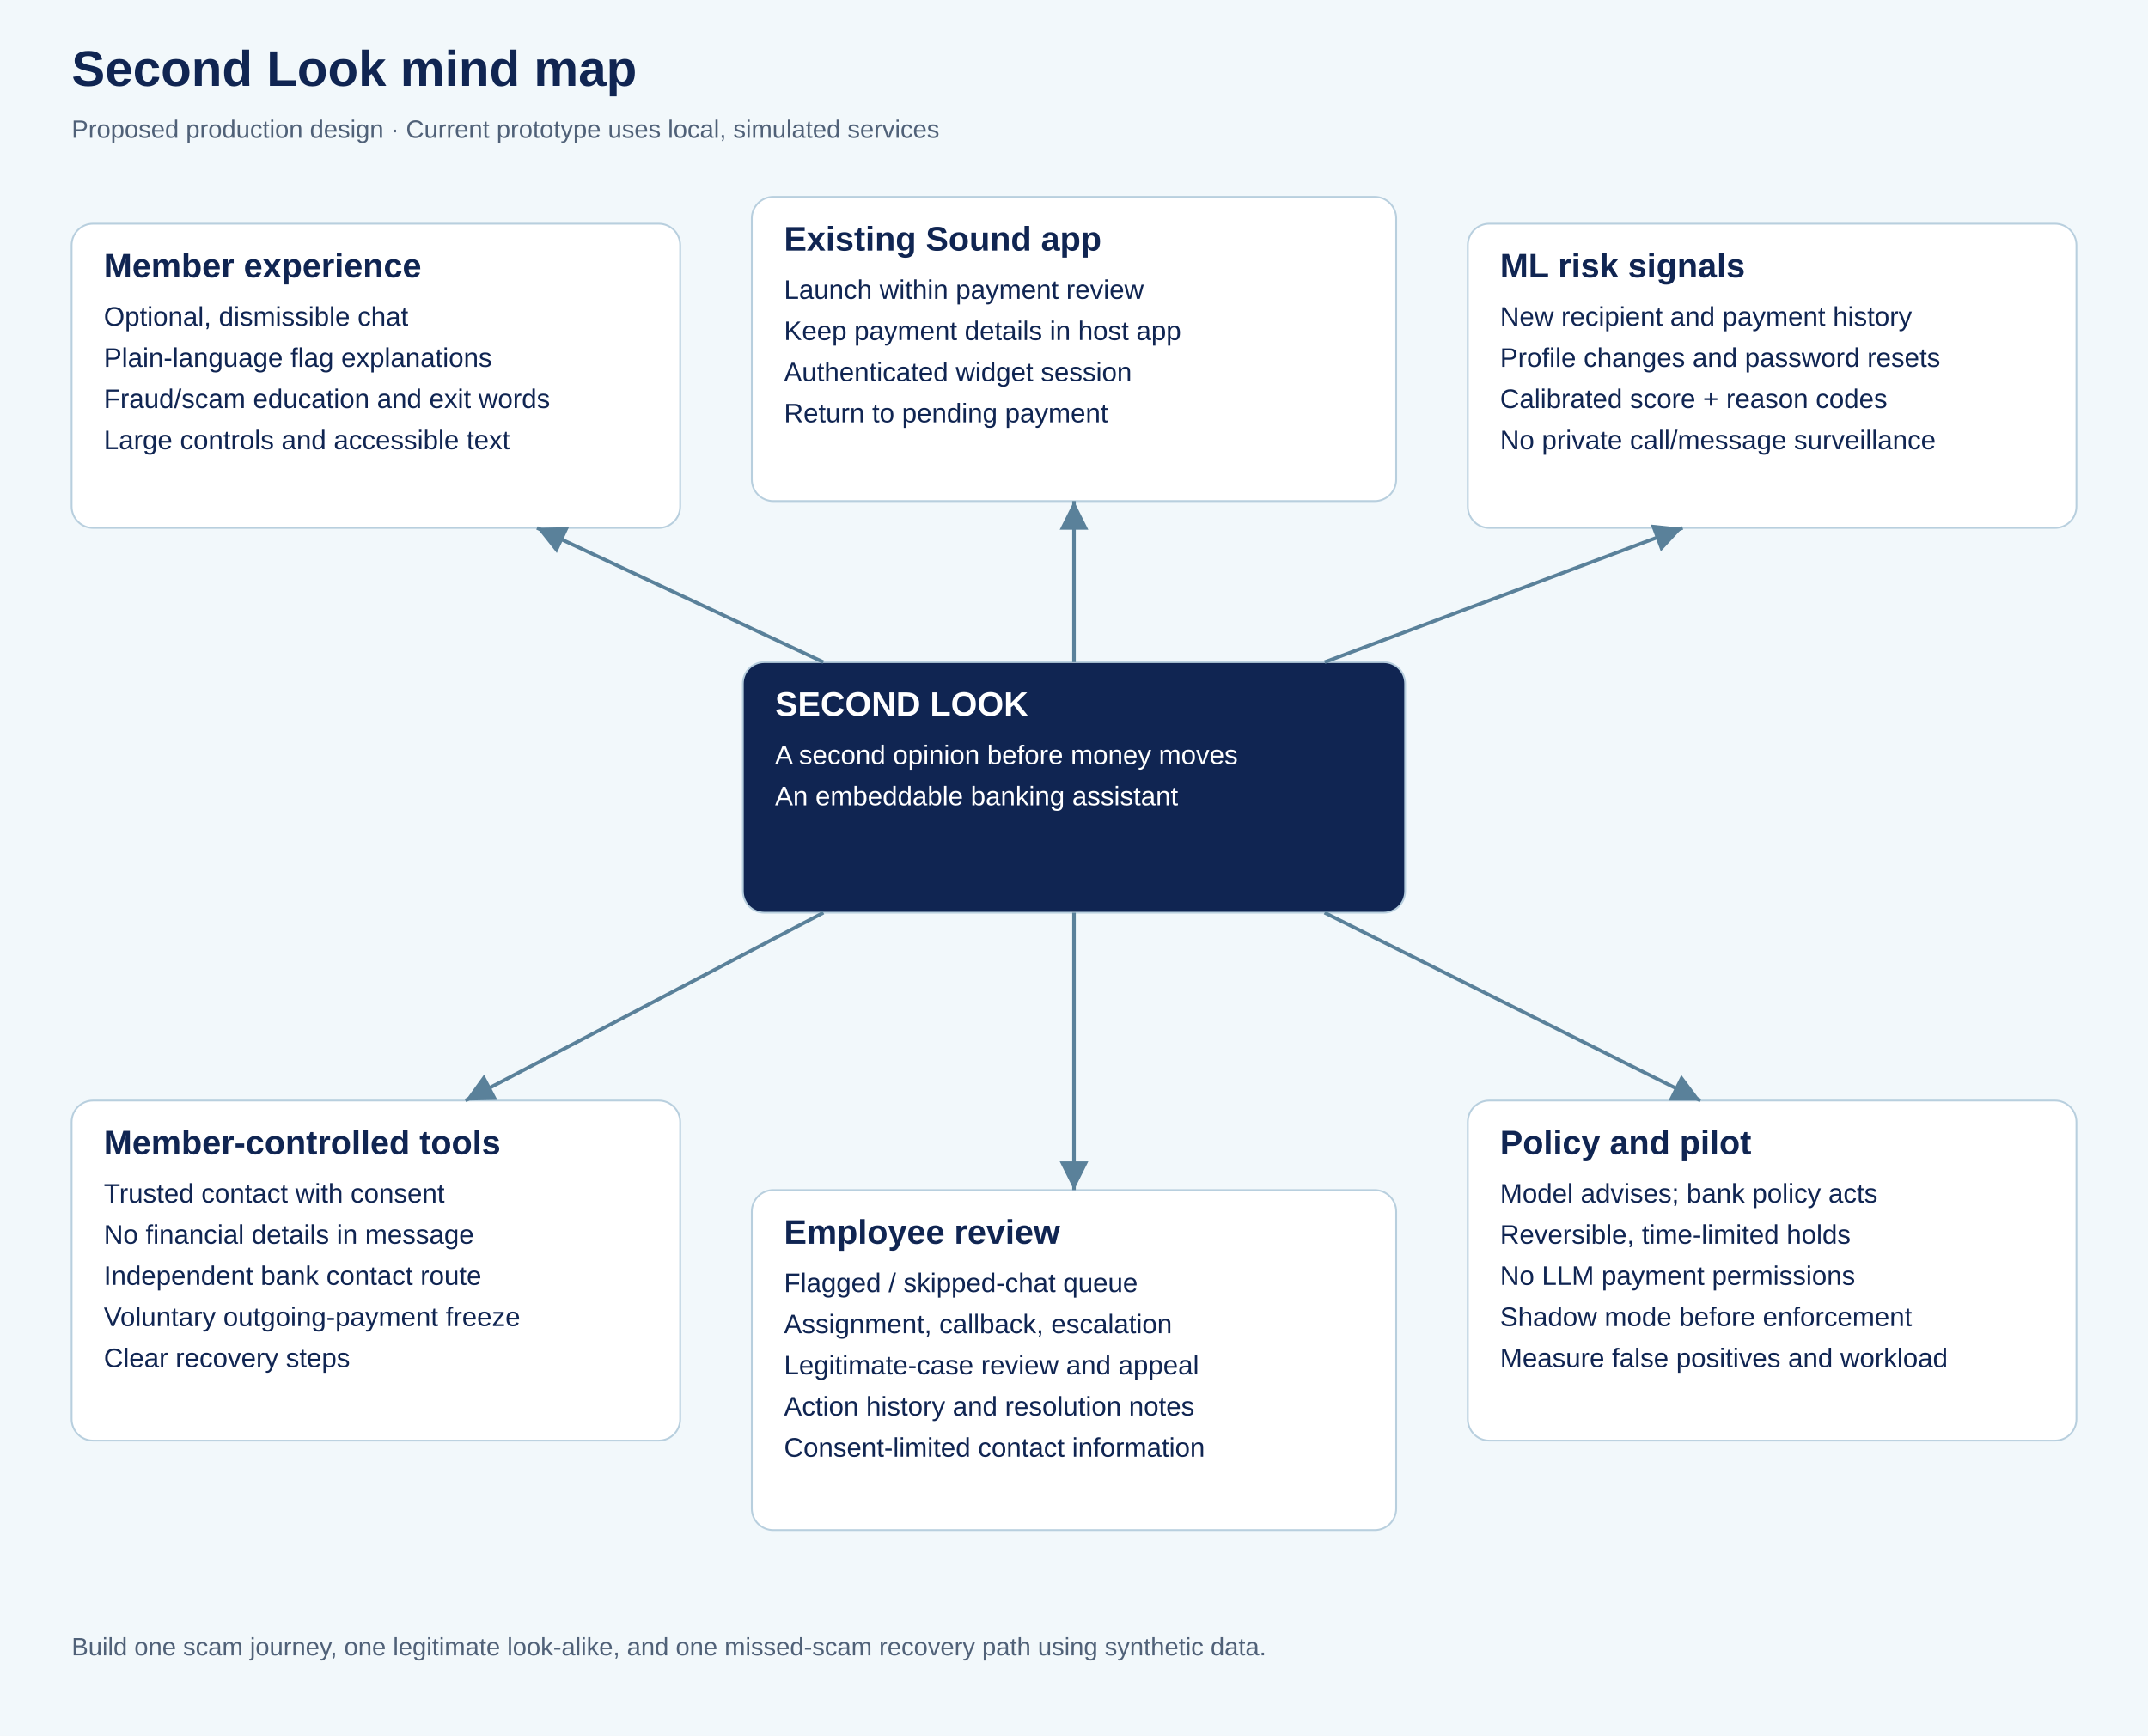
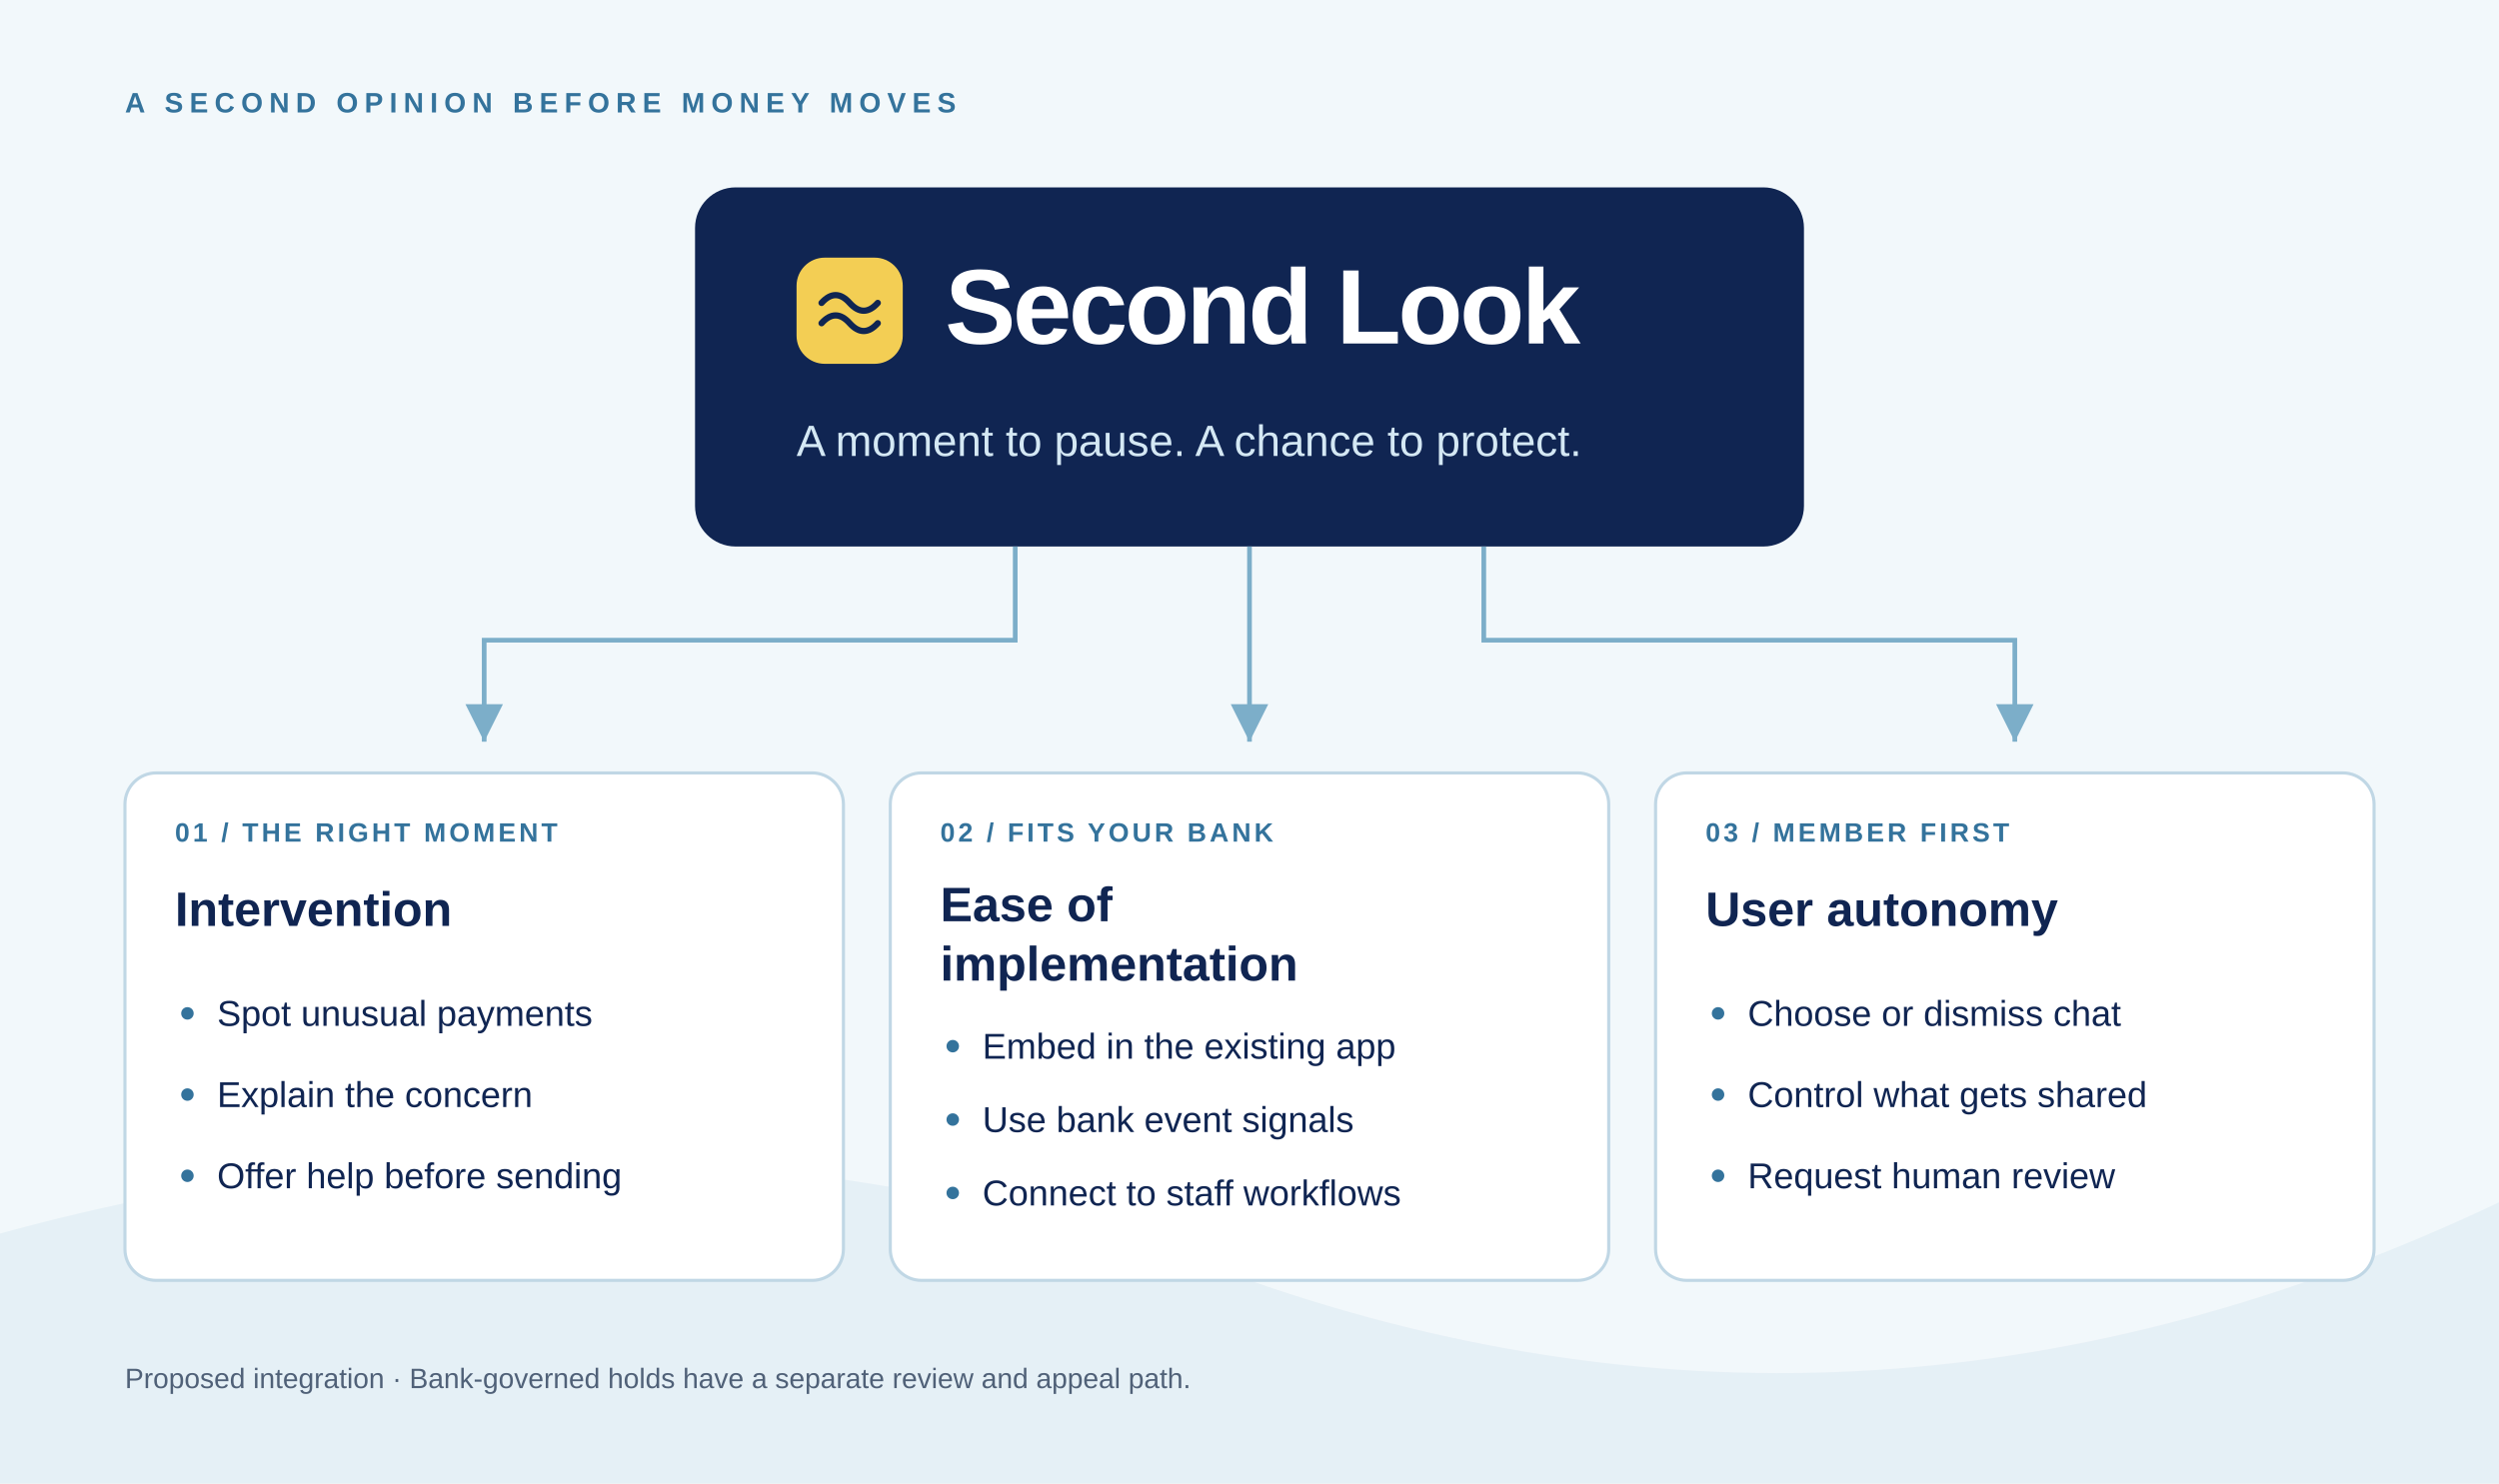
- <svg xmlns="http://www.w3.org/2000/svg" width="1200" height="970" viewBox="0 0 1200 970" role="img" aria-labelledby="title desc">
+ <svg xmlns="http://www.w3.org/2000/svg" width="1600" height="950" viewBox="0 0 1600 950" role="img" aria-labelledby="title desc">
  <defs>
-     <marker id="arrow" markerWidth="10" markerHeight="10" refX="8" refY="4" orient="auto">
-       <path d="M0 0L8 4L0 8" fill="#5a819a" />
+     <marker id="arrow" markerWidth="12" markerHeight="12" refX="8" refY="4" orient="auto">
+       <path d="M0 0L8 4L0 8" fill="#7caec9" />
    </marker>
  </defs>
-   <rect width="100%" height="100%" fill="#f2f8fb" />
-   <style>text{font-family:Arial,sans-serif;fill:#102552}.label{font-size:15px}.heading{font-size:19px;font-weight:bold}.sub{font-size:14px;fill:#506178}.line{fill:none;stroke:#5a819a;stroke-width:2;marker-end:url(#arrow)}</style>
-   <text x="40" y="48" font-size="28" font-weight="bold">Second Look mind map</text>
-   <text x="40" y="77" class="sub">Proposed production design · Current prototype uses local, simulated services</text>
-   <rect x="415" y="370" width="370" height="140" rx="12" fill="#102552" stroke="#b8cfde" />
-   <text x="433" y="400" class="heading" style="fill:white">SECOND LOOK</text>
-   <text x="433" y="427" class="label" style="fill:white">A second opinion before money moves</text>
-   <text x="433" y="450" class="label" style="fill:white">An embeddable banking assistant</text>
-   <rect x="40" y="125" width="340" height="170" rx="12" fill="#ffffff" stroke="#b8cfde" />
-   <text x="58" y="155" class="heading">Member experience</text>
-   <text x="58" y="182" class="label">Optional, dismissible chat</text>
-   <text x="58" y="205" class="label">Plain-language flag explanations</text>
-   <text x="58" y="228" class="label">Fraud/scam education and exit words</text>
-   <text x="58" y="251" class="label">Large controls and accessible text</text>
-   <rect x="420" y="110" width="360" height="170" rx="12" fill="#ffffff" stroke="#b8cfde" />
-   <text x="438" y="140" class="heading">Existing Sound app</text>
-   <text x="438" y="167" class="label">Launch within payment review</text>
-   <text x="438" y="190" class="label">Keep payment details in host app</text>
-   <text x="438" y="213" class="label">Authenticated widget session</text>
-   <text x="438" y="236" class="label">Return to pending payment</text>
-   <rect x="820" y="125" width="340" height="170" rx="12" fill="#ffffff" stroke="#b8cfde" />
-   <text x="838" y="155" class="heading">ML risk signals</text>
-   <text x="838" y="182" class="label">New recipient and payment history</text>
-   <text x="838" y="205" class="label">Profile changes and password resets</text>
-   <text x="838" y="228" class="label">Calibrated score + reason codes</text>
-   <text x="838" y="251" class="label">No private call/message surveillance</text>
-   <rect x="40" y="615" width="340" height="190" rx="12" fill="#ffffff" stroke="#b8cfde" />
-   <text x="58" y="645" class="heading">Member-controlled tools</text>
-   <text x="58" y="672" class="label">Trusted contact with consent</text>
-   <text x="58" y="695" class="label">No financial details in message</text>
-   <text x="58" y="718" class="label">Independent bank contact route</text>
-   <text x="58" y="741" class="label">Voluntary outgoing-payment freeze</text>
-   <text x="58" y="764" class="label">Clear recovery steps</text>
-   <rect x="420" y="665" width="360" height="190" rx="12" fill="#ffffff" stroke="#b8cfde" />
-   <text x="438" y="695" class="heading">Employee review</text>
-   <text x="438" y="722" class="label">Flagged / skipped-chat queue</text>
-   <text x="438" y="745" class="label">Assignment, callback, escalation</text>
-   <text x="438" y="768" class="label">Legitimate-case review and appeal</text>
-   <text x="438" y="791" class="label">Action history and resolution notes</text>
-   <text x="438" y="814" class="label">Consent-limited contact information</text>
-   <rect x="820" y="615" width="340" height="190" rx="12" fill="#ffffff" stroke="#b8cfde" />
-   <text x="838" y="645" class="heading">Policy and pilot</text>
-   <text x="838" y="672" class="label">Model advises; bank policy acts</text>
-   <text x="838" y="695" class="label">Reversible, time-limited holds</text>
-   <text x="838" y="718" class="label">No LLM payment permissions</text>
-   <text x="838" y="741" class="label">Shadow mode before enforcement</text>
-   <text x="838" y="764" class="label">Measure false positives and workload</text>
-   <path class="line" d="M460 370L300 295" />
-   <path class="line" d="M600 370V280" />
-   <path class="line" d="M740 370L940 295" />
-   <path class="line" d="M460 510L260 615" />
-   <path class="line" d="M600 510V665" />
-   <path class="line" d="M740 510L950 615" />
-   <text x="40" y="925" class="sub">Build one scam journey, one legitimate look-alike, and one missed-scam recovery path using synthetic data.</text>
+   <rect width="1600" height="950" fill="#f2f8fb" />
+   <path d="M0 790Q400 680 800 820T1600 770V950H0Z" fill="#e5f0f6" />
+   <g font-family="Arial, sans-serif" fill="#102552">
+     <text x="80" y="72" font-size="18" font-weight="700" letter-spacing="4" fill="#34739c">A SECOND OPINION BEFORE MONEY MOVES</text>
+     <rect x="445" y="120" width="710" height="230" rx="26" fill="#102552" />
+     <rect x="510" y="165" width="68" height="68" rx="18" fill="#f3ce54" />
+     <path d="M526 194Q535 184 544 194T562 194M526 207Q535 197 544 207T562 207" fill="none" stroke="#102552" stroke-width="4" stroke-linecap="round" />
+     <text x="605" y="220" font-size="68" font-weight="700" letter-spacing="-2" fill="white">Second Look</text>
+     <text x="510" y="292" font-size="28" fill="#d4e8f4">A moment to pause. A chance to protect.</text>
+     <g fill="none" stroke="#7caec9" stroke-width="3" marker-end="url(#arrow)">
+       <path d="M650 350V410H310V475" />
+       <path d="M800 350V475" />
+       <path d="M950 350V410H1290V475" />
+     </g>
+     <rect x="80" y="495" width="460" height="325" rx="20" fill="white" stroke="#c0d7e5" stroke-width="2" />
+     <rect x="570" y="495" width="460" height="325" rx="20" fill="white" stroke="#c0d7e5" stroke-width="2" />
+     <rect x="1060" y="495" width="460" height="325" rx="20" fill="white" stroke="#c0d7e5" stroke-width="2" />
+     <g font-size="17" font-weight="700" letter-spacing="2" fill="#34739c">
+       <text x="112" y="539">01 / THE RIGHT MOMENT</text>
+       <text x="602" y="539">02 / FITS YOUR BANK</text>
+       <text x="1092" y="539">03 / MEMBER FIRST</text>
+     </g>
+     <g font-size="31" font-weight="700">
+       <text x="112" y="593">Intervention</text>
+       <text x="602" y="590">Ease of</text>
+       <text x="602" y="628">implementation</text>
+       <text x="1092" y="593">User autonomy</text>
+     </g>
+     <g font-size="23">
+       <g fill="#34739c">
+         <circle cx="120" cy="649" r="4" />
+         <circle cx="120" cy="701" r="4" />
+         <circle cx="120" cy="753" r="4" />
+         <circle cx="610" cy="670" r="4" />
+         <circle cx="610" cy="717" r="4" />
+         <circle cx="610" cy="764" r="4" />
+         <circle cx="1100" cy="649" r="4" />
+         <circle cx="1100" cy="701" r="4" />
+         <circle cx="1100" cy="753" r="4" />
+       </g>
+       <text x="139" y="657">Spot unusual payments</text>
+       <text x="139" y="709">Explain the concern</text>
+       <text x="139" y="761">Offer help before sending</text>
+       <text x="629" y="678">Embed in the existing app</text>
+       <text x="629" y="725">Use bank event signals</text>
+       <text x="629" y="772">Connect to staff workflows</text>
+       <text x="1119" y="657">Choose or dismiss chat</text>
+       <text x="1119" y="709">Control what gets shared</text>
+       <text x="1119" y="761">Request human review</text>
+     </g>
+     <text x="80" y="889" font-size="18" fill="#506178">Proposed integration · Bank-governed holds have a separate review and appeal path.</text>
+   </g>
</svg>
